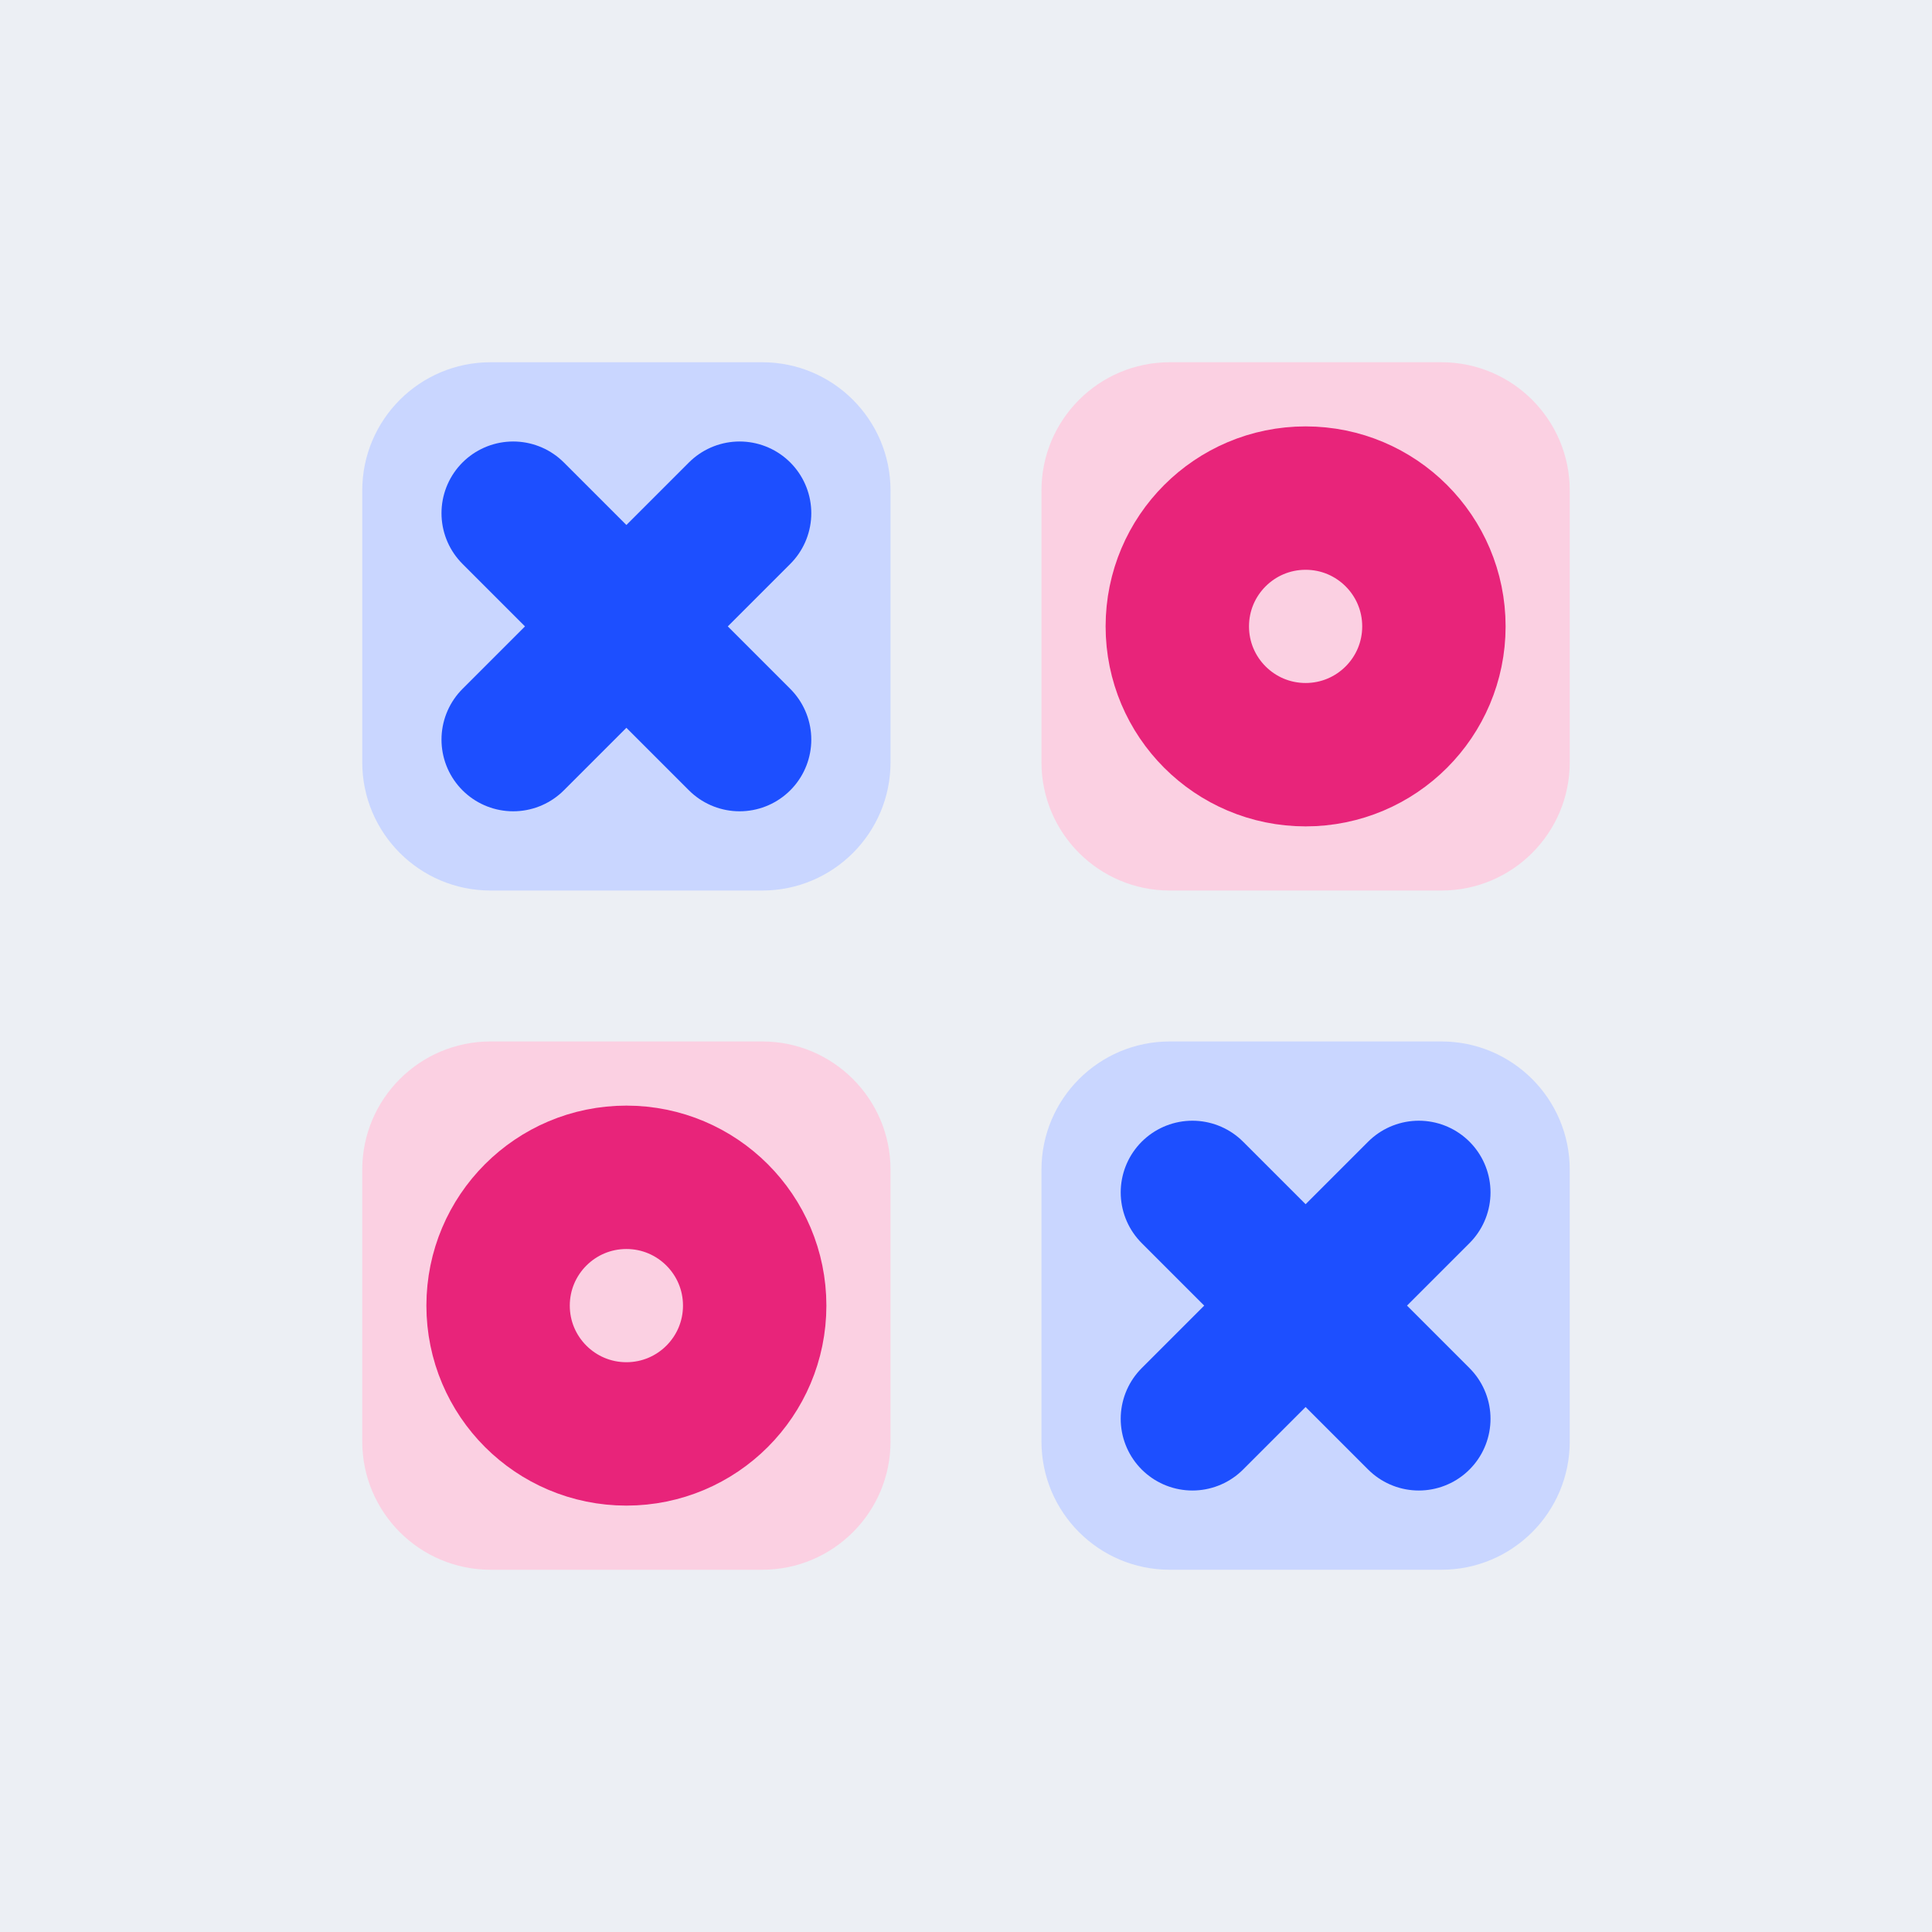
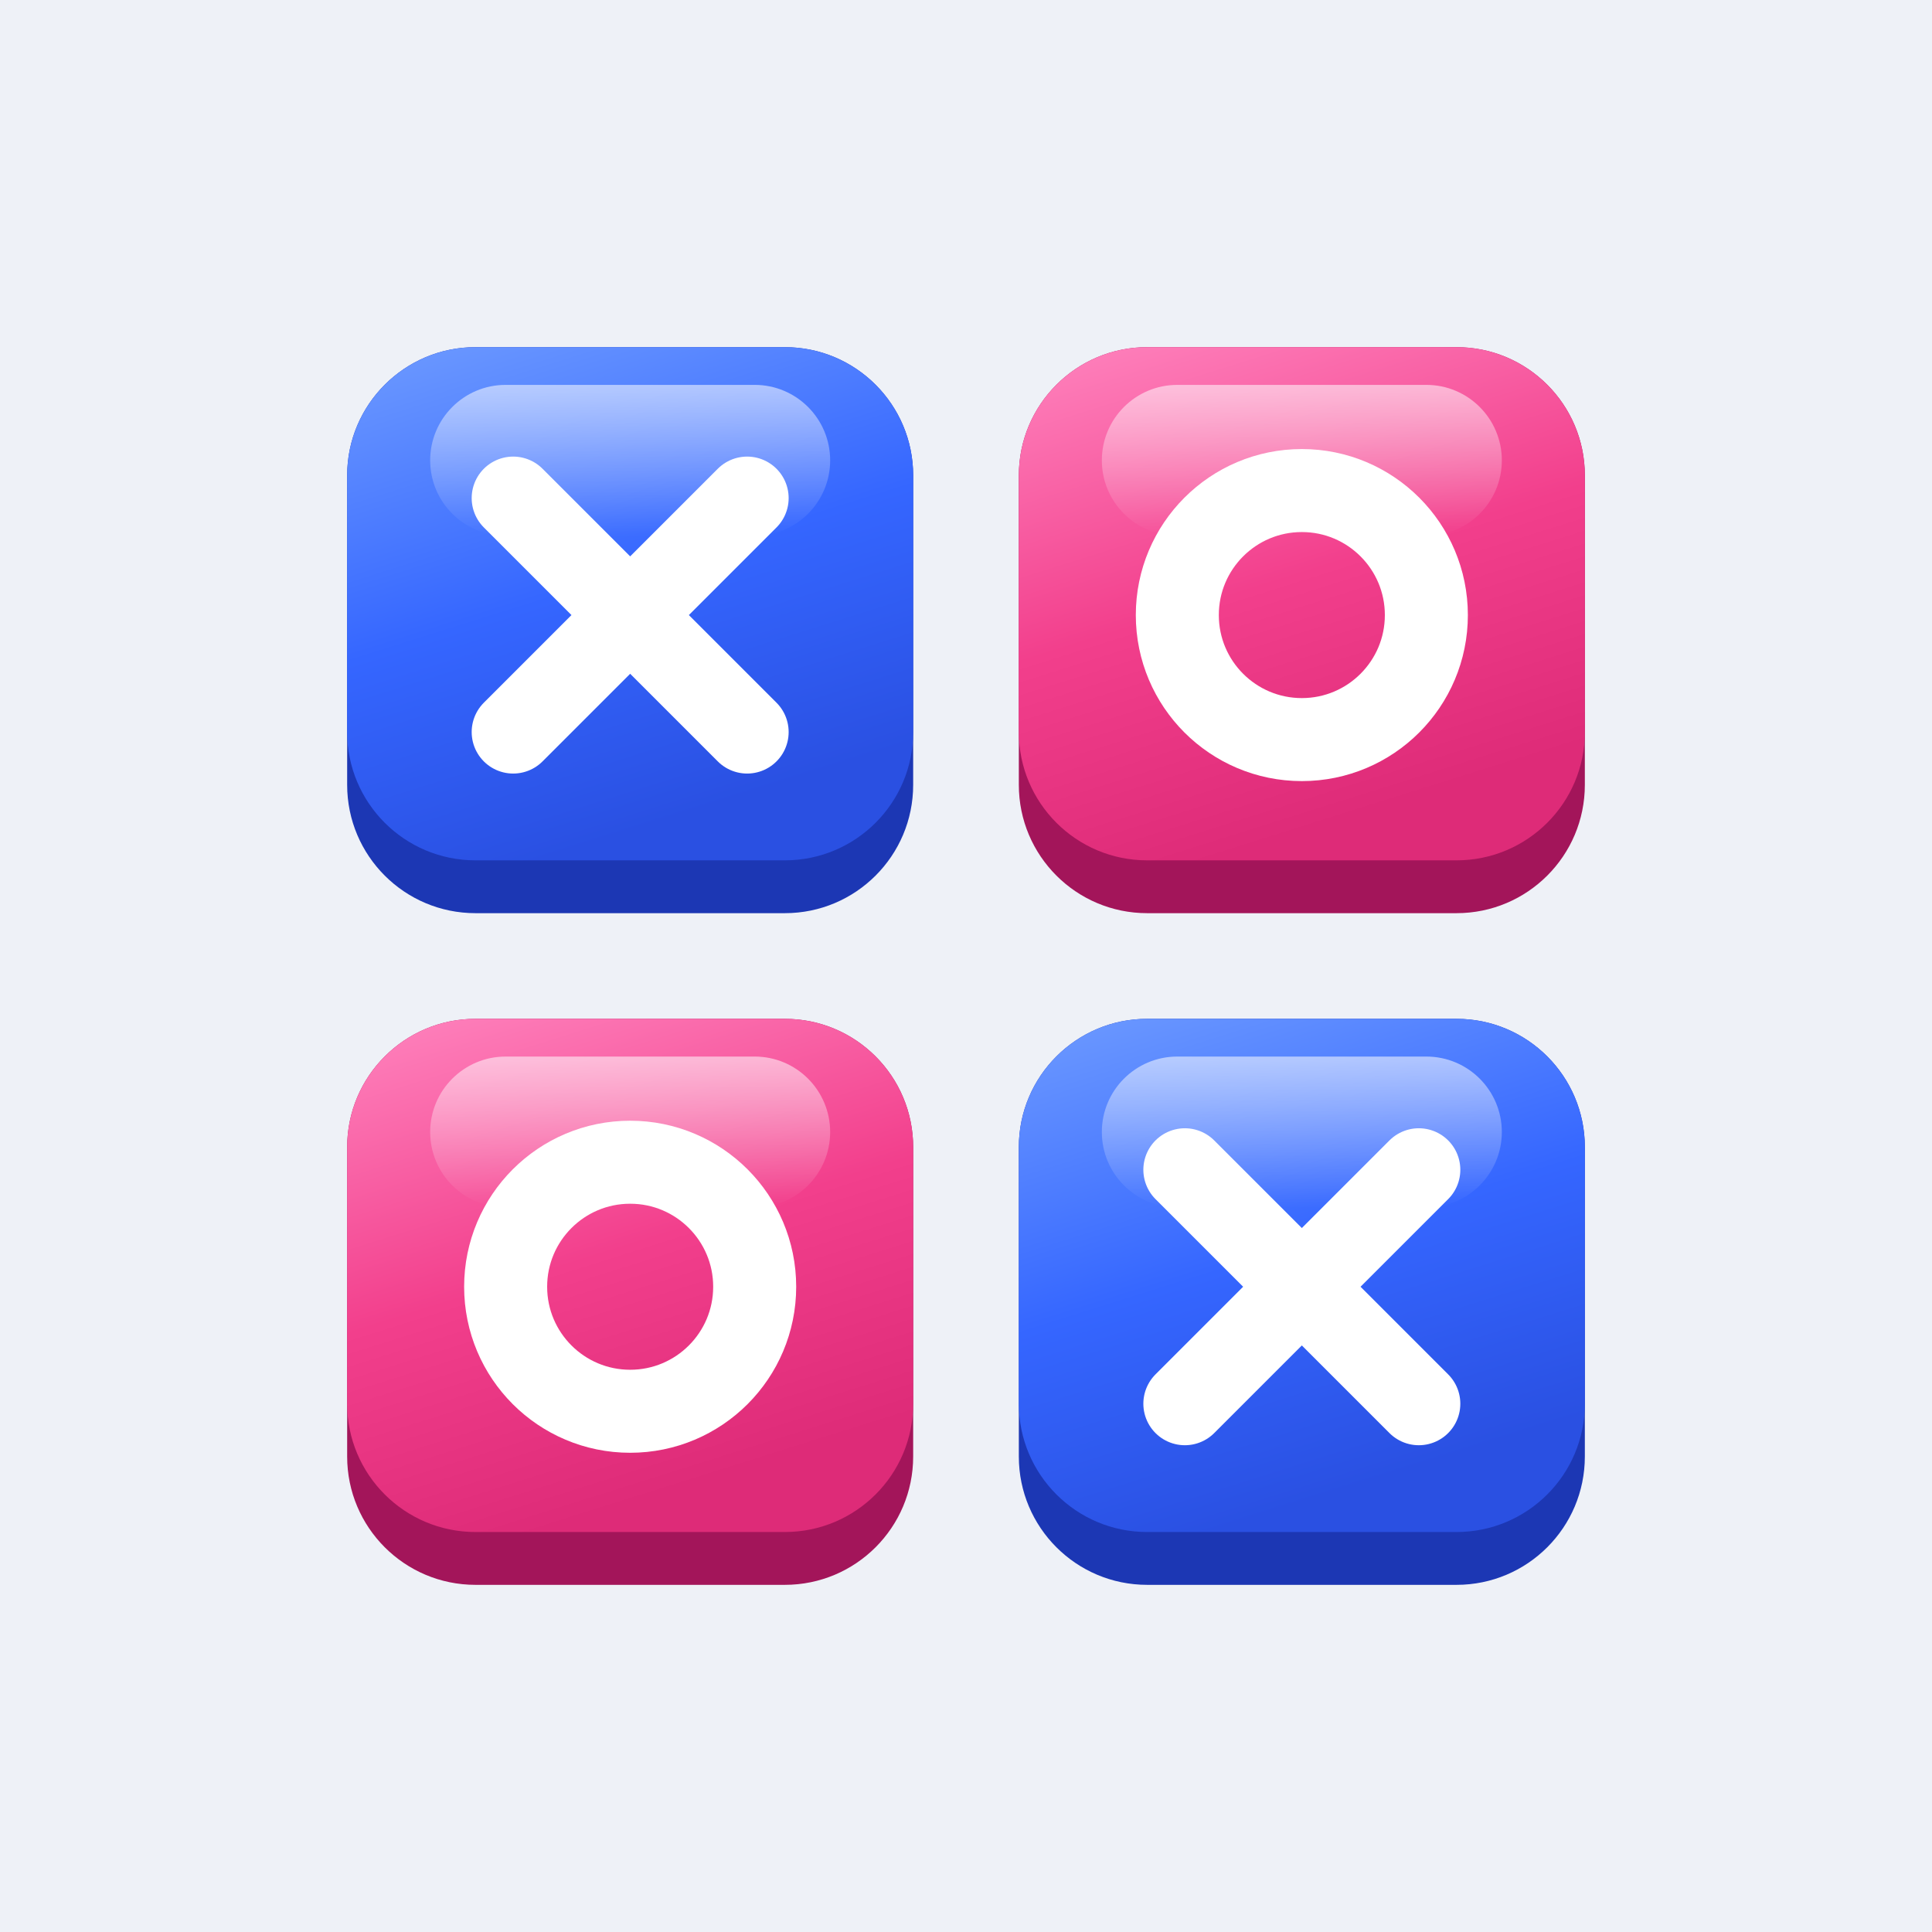
<svg xmlns="http://www.w3.org/2000/svg" viewBox="0 0 512 512">
-   <rect width="512" height="512" fill="#ECEFF4" />
-   <g fill="none" stroke-linecap="round" stroke-width="38">
-     <rect x="96" y="96" width="140" height="140" rx="34" fill="#C9D6FF" stroke="none" />
-     <rect x="276" y="96" width="140" height="140" rx="34" fill="#FBD0E2" stroke="none" />
-     <rect x="96" y="276" width="140" height="140" rx="34" fill="#FBD0E2" stroke="none" />
-     <rect x="276" y="276" width="140" height="140" rx="34" fill="#C9D6FF" stroke="none" />
-     <path d="M136 136l60 60M196 136l-60 60M316 316l60 60M376 316l-60 60" stroke="#1D4FFF" />
-     <circle cx="346" cy="166" r="34" stroke="#E8247A" />
-     <circle cx="166" cy="346" r="34" stroke="#E8247A" />
+   <defs>
+     <linearGradient id="x" x1="0" y1="0" x2=".35" y2="1">
+       <stop offset="0" stop-color="#6E9BFF" />
+       <stop offset=".55" stop-color="#3566FF" />
+       <stop offset="1" stop-color="#2A50E2" />
+     </linearGradient>
+     <linearGradient id="o" x1="0" y1="0" x2=".35" y2="1">
+       <stop offset="0" stop-color="#FF84BE" />
+       <stop offset=".55" stop-color="#F23F8C" />
+       <stop offset="1" stop-color="#DE2B78" />
+     </linearGradient>
+     <linearGradient id="g" x1="0" y1="0" x2="0" y2="1">
+       <stop offset="0" stop-color="#fff" stop-opacity=".55" />
+       <stop offset="1" stop-color="#fff" stop-opacity="0" />
+     </linearGradient>
+   </defs>
+   <rect width="512" height="512" fill="#EEF1F7" />
+   <g id="bx">
+     <rect x="92" y="92" width="150" height="150" rx="34" fill="#1C37B4" />
+     <rect x="92" y="92" width="150" height="136" rx="34" fill="url(#x)" />
+     <rect x="114" y="102" width="106" height="40" rx="20" fill="url(#g)" />
+   </g>
+   <use href="#bx" x="178" y="178" />
+   <g>
+     <rect x="270" y="92" width="150" height="150" rx="34" fill="#A3155A" />
+     <rect x="270" y="92" width="150" height="136" rx="34" fill="url(#o)" />
+     <rect x="292" y="102" width="106" height="40" rx="20" fill="url(#g)" />
+   </g>
+   <g>
+     <rect x="92" y="270" width="150" height="150" rx="34" fill="#A3155A" />
+     <rect x="92" y="270" width="150" height="136" rx="34" fill="url(#o)" />
+     <rect x="114" y="280" width="106" height="40" rx="20" fill="url(#g)" />
+   </g>
+   <g fill="none" stroke="#fff" stroke-width="22" stroke-linecap="round">
+     <path d="M136 132l62 62M198 132l-62 62M314 310l62 62M376 310l-62 62" />
+     <circle cx="345" cy="163" r="33" />
+     <circle cx="167" cy="341" r="33" />
  </g>
</svg>
